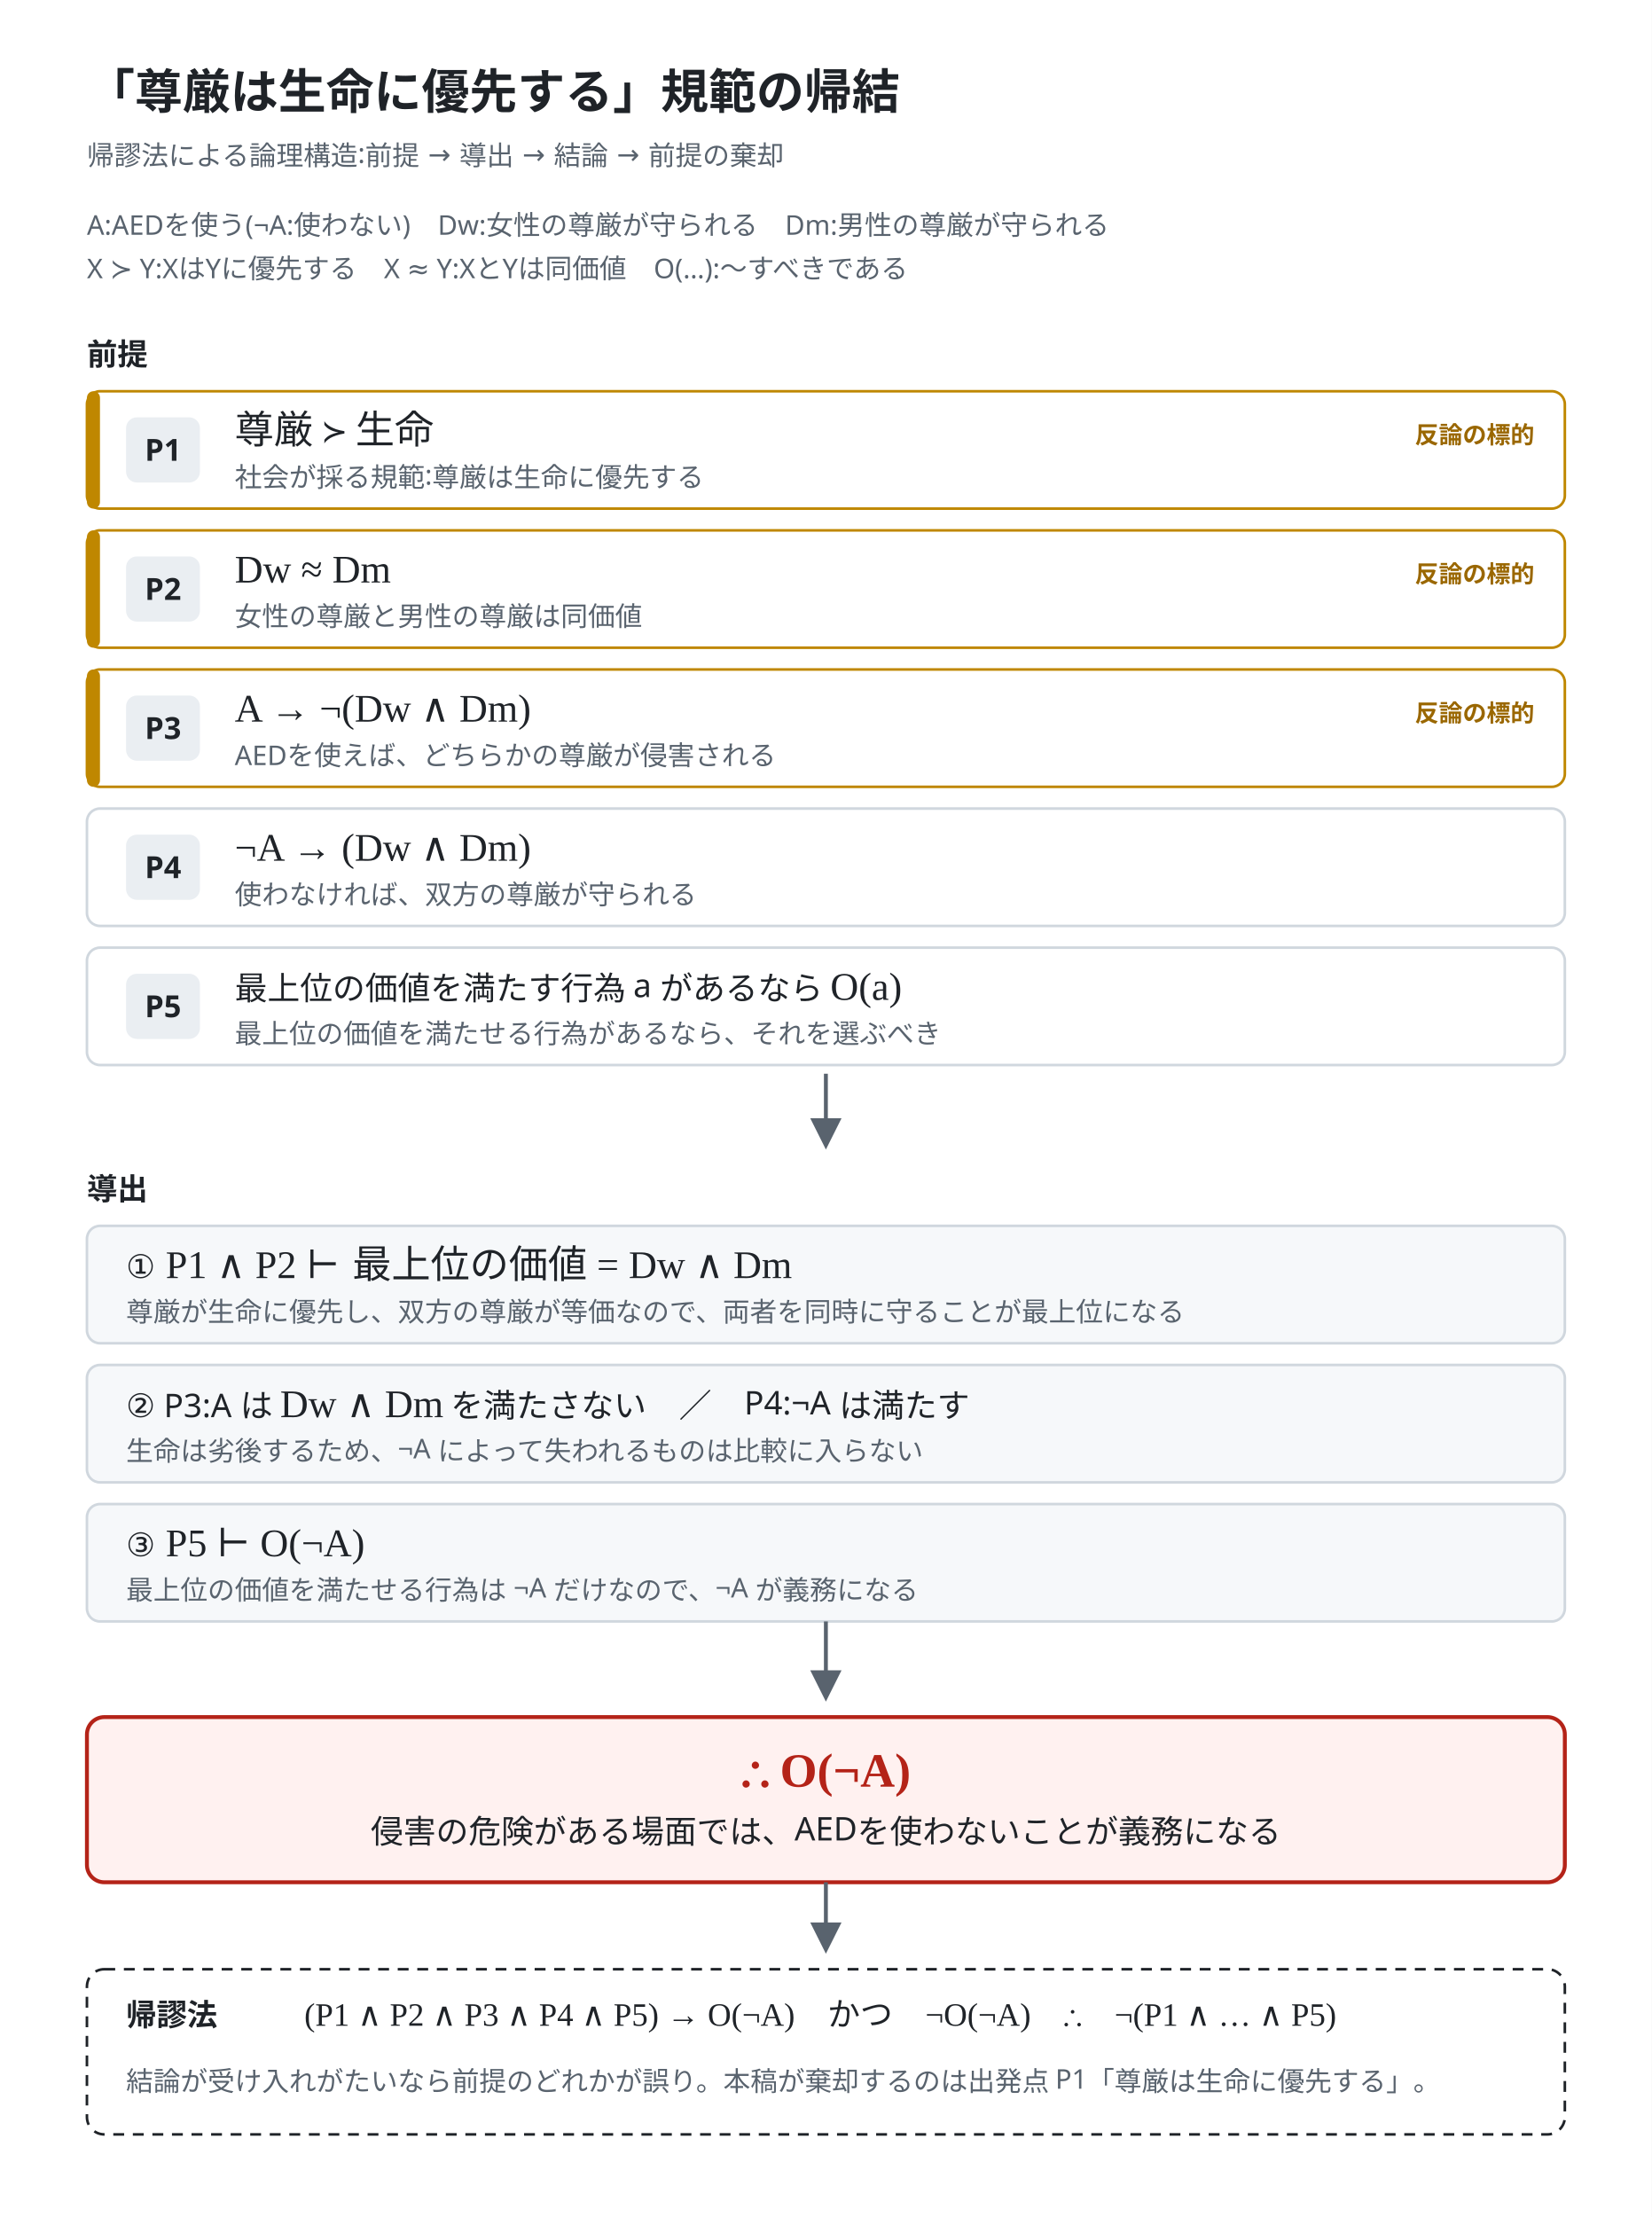
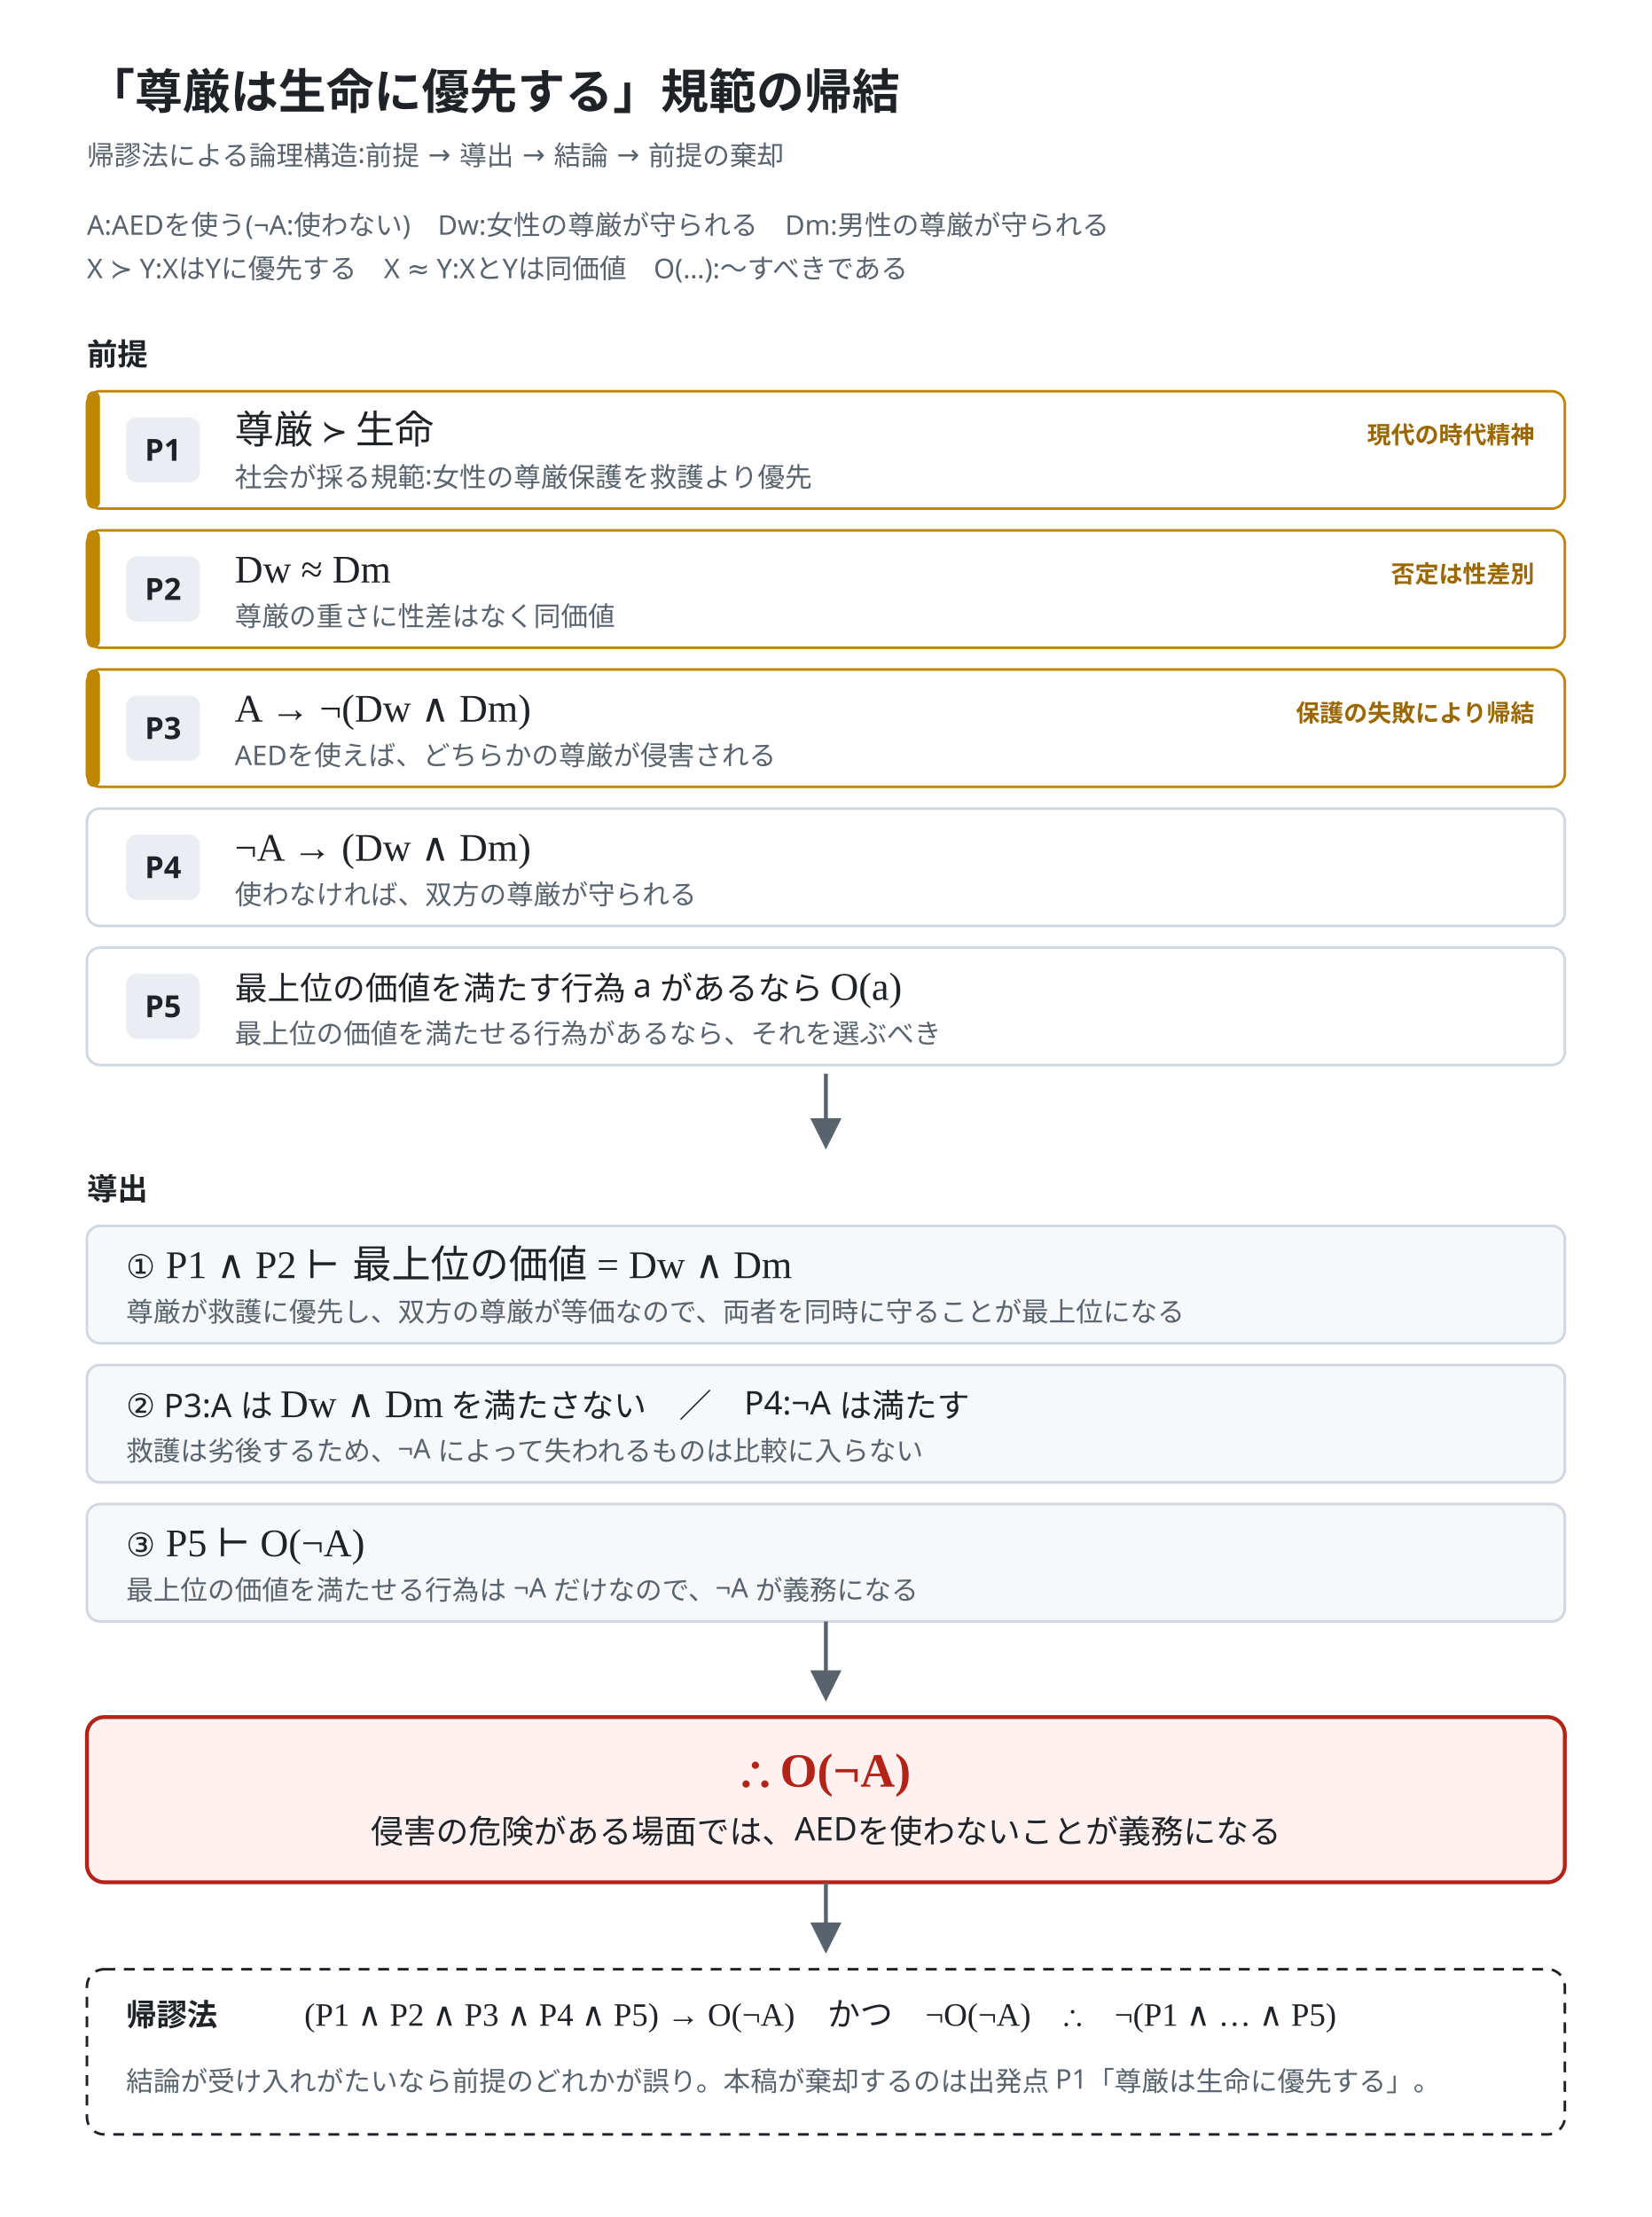
<svg xmlns="http://www.w3.org/2000/svg" viewBox="0 0 760 1020" width="760" height="1020" role="img" aria-labelledby="t d">
  <style>
    .bg    { fill: #ffffff; }
    .ink   { fill: #1f2328; }
    .mute  { fill: #59636e; }
    .amber { fill: #9a6700; }
    .red   { fill: #b42318; }
    .badge { fill: #eaeef2; }
    .card  { fill: #ffffff; stroke: #d0d7de; stroke-width: 1.2; }
    .weak  { fill: #ffffff; stroke: #bf8700; stroke-width: 1.2; }
    .stripe{ fill: #bf8700; }
    .step  { fill: #f6f8fa; stroke: #d0d7de; stroke-width: 1.2; }
    .concl { fill: #fff1f0; stroke: #b42318; stroke-width: 1.8; }
    .reduc { fill: #ffffff; stroke: #1f2328; stroke-width: 1.2; stroke-dasharray: 5 4; }
    .arrow { stroke: #59636e; stroke-width: 1.8; fill: none; }
    .arrowhead { fill: #59636e; }
    .sans  { font-family: "Hiragino Sans","Hiragino Kaku Gothic ProN","Yu Gothic","Meiryo","Noto Sans JP",sans-serif; }
    .math  { font-family: "Cambria Math","STIX Two Math","Times New Roman","DejaVu Serif","Noto Serif JP",serif; }
    .h1 { font-size: 22px; font-weight: 700; }
    .h2 { font-size: 14px; font-weight: 700; }
    .f  { font-size: 18px; }
    .fs { font-size: 15px; }
    .g  { font-size: 12.5px; }
    .tag{ font-size: 11px; font-weight: 700; }
    .id { font-size: 14px; font-weight: 700; }

    @media (prefers-color-scheme: dark) {
      .bg    { fill: #0d1117; }
      .ink   { fill: #e6edf3; }
      .mute  { fill: #9198a1; }
      .amber { fill: #d4a72c; }
      .red   { fill: #ff7b72; }
      .badge { fill: #21262d; }
      .card  { fill: #0d1117; stroke: #30363d; }
      .weak  { fill: #0d1117; stroke: #d4a72c; }
      .stripe{ fill: #d4a72c; }
      .step  { fill: #161b22; stroke: #30363d; }
      .concl { fill: #2d1517; stroke: #ff7b72; }
      .reduc { fill: #0d1117; stroke: #e6edf3; }
      .arrow { stroke: #9198a1; }
      .arrowhead { fill: #9198a1; }
    }
  </style>
  <defs>
    <marker id="ah" viewBox="0 0 10 10" refX="8" refY="5" markerWidth="8" markerHeight="8" orient="auto">
      <path d="M0,0 L10,5 L0,10 z" class="arrowhead" />
    </marker>
  </defs>
  <rect class="bg" width="760" height="1130" />
  <text x="40" y="50" class="sans h1 ink">「尊厳は生命に優先する」規範の帰結</text>
  <text x="40" y="76" class="sans g mute">帰謬法による論理構造:前提 → 導出 → 結論 → 前提の棄却</text>
  <text x="40" y="108" class="sans g mute">A:AEDを使う(¬A:使わない)　Dw:女性の尊厳が守られる　Dm:男性の尊厳が守られる</text>
  <text x="40" y="128" class="sans g mute">X ≻ Y:XはYに優先する　X ≈ Y:XとYは同価値　O(…):〜すべきである</text>
  <text x="40" y="168" class="sans h2 ink">前提</text>
  <rect x="40" y="180" width="680" height="54" rx="6" class="weak" />
  <rect x="40" y="180" width="6" height="54" rx="3" class="stripe" />
  <rect x="58" y="192" width="34" height="30" rx="5" class="badge" />
  <text x="75" y="212" text-anchor="middle" class="sans id ink">P1</text>
  <text x="108" y="204" class="math f ink">尊厳 ≻ 生命</text>
-   <text x="108" y="224" class="sans g mute">社会が採る規範:尊厳は生命に優先する</text>
-   <text x="706" y="204" text-anchor="end" class="sans tag amber">反論の標的</text>
+   <text x="108" y="224" class="sans g mute">社会が採る規範:女性の尊厳保護を救護より優先</text>
+   <text x="706" y="204" text-anchor="end" class="sans tag amber">現代の時代精神</text>
  <rect x="40" y="244" width="680" height="54" rx="6" class="weak" />
  <rect x="40" y="244" width="6" height="54" rx="3" class="stripe" />
  <rect x="58" y="256" width="34" height="30" rx="5" class="badge" />
  <text x="75" y="276" text-anchor="middle" class="sans id ink">P2</text>
  <text x="108" y="268" class="math f ink">Dw ≈ Dm</text>
-   <text x="108" y="288" class="sans g mute">女性の尊厳と男性の尊厳は同価値</text>
-   <text x="706" y="268" text-anchor="end" class="sans tag amber">反論の標的</text>
+   <text x="108" y="288" class="sans g mute">尊厳の重さに性差はなく同価値</text>
+   <text x="706" y="268" text-anchor="end" class="sans tag amber">否定は性差別</text>
  <rect x="40" y="308" width="680" height="54" rx="6" class="weak" />
  <rect x="40" y="308" width="6" height="54" rx="3" class="stripe" />
  <rect x="58" y="320" width="34" height="30" rx="5" class="badge" />
  <text x="75" y="340" text-anchor="middle" class="sans id ink">P3</text>
  <text x="108" y="332" class="math f ink">A → ¬(Dw ∧ Dm)</text>
  <text x="108" y="352" class="sans g mute">AEDを使えば、どちらかの尊厳が侵害される</text>
-   <text x="706" y="332" text-anchor="end" class="sans tag amber">反論の標的</text>
+   <text x="706" y="332" text-anchor="end" class="sans tag amber">保護の失敗により帰結</text>
  <rect x="40" y="372" width="680" height="54" rx="6" class="card" />
  <rect x="58" y="384" width="34" height="30" rx="5" class="badge" />
  <text x="75" y="404" text-anchor="middle" class="sans id ink">P4</text>
  <text x="108" y="396" class="math f ink">¬A → (Dw ∧ Dm)</text>
  <text x="108" y="416" class="sans g mute">使わなければ、双方の尊厳が守られる</text>
  <rect x="40" y="436" width="680" height="54" rx="6" class="card" />
  <rect x="58" y="448" width="34" height="30" rx="5" class="badge" />
  <text x="75" y="468" text-anchor="middle" class="sans id ink">P5</text>
  <text x="108" y="460" class="sans fs ink">最上位の価値を満たす行為 a があるなら <tspan class="math f">O(a)</tspan>
  </text>
  <text x="108" y="480" class="sans g mute">最上位の価値を満たせる行為があるなら、それを選ぶべき</text>
  <path d="M380,494 L380,526" class="arrow" marker-end="url(#ah)" />
  <text x="40" y="552" class="sans h2 ink">導出</text>
  <rect x="40" y="564" width="680" height="54" rx="6" class="step" />
  <text x="58" y="588" class="sans fs ink">① <tspan class="math f">P1 ∧ P2 ⊢ 最上位の価値 = Dw ∧ Dm</tspan>
  </text>
-   <text x="58" y="608" class="sans g mute">尊厳が生命に優先し、双方の尊厳が等価なので、両者を同時に守ることが最上位になる</text>
+   <text x="58" y="608" class="sans g mute">尊厳が救護に優先し、双方の尊厳が等価なので、両者を同時に守ることが最上位になる</text>
  <rect x="40" y="628" width="680" height="54" rx="6" class="step" />
  <text x="58" y="652" class="sans fs ink">② P3:A は <tspan class="math f">Dw ∧ Dm</tspan> を満たさない　／　P4:¬A は満たす</text>
-   <text x="58" y="672" class="sans g mute">生命は劣後するため、¬A によって失われるものは比較に入らない</text>
+   <text x="58" y="672" class="sans g mute">救護は劣後するため、¬A によって失われるものは比較に入らない</text>
  <rect x="40" y="692" width="680" height="54" rx="6" class="step" />
  <text x="58" y="716" class="sans fs ink">③ <tspan class="math f">P5 ⊢ O(¬A)</tspan>
  </text>
  <text x="58" y="736" class="sans g mute">最上位の価値を満たせる行為は ¬A だけなので、¬A が義務になる</text>
  <path d="M380,746 L380,780" class="arrow" marker-end="url(#ah)" />
  <rect x="40" y="790" width="680" height="76" rx="8" class="concl" />
  <text x="380" y="822" text-anchor="middle" class="math f red" style="font-size:22px; font-weight:700;">∴ O(¬A)</text>
  <text x="380" y="848" text-anchor="middle" class="sans fs ink">侵害の危険がある場面では、AEDを使わないことが義務になる</text>
  <path d="M380,866 L380,896" class="arrow" marker-end="url(#ah)" />
  <rect x="40" y="906" width="680" height="76" rx="8" class="reduc" />
  <text x="58" y="932" class="sans h2 ink">帰謬法</text>
  <text x="140" y="932" class="math fs ink">(P1 ∧ P2 ∧ P3 ∧ P4 ∧ P5) → O(¬A)　かつ　¬O(¬A)　∴　¬(P1 ∧ … ∧ P5)</text>
  <text x="58" y="962" class="sans g mute">結論が受け入れがたいなら前提のどれかが誤り。本稿が棄却するのは出発点 P1「尊厳は生命に優先する」。</text>
</svg>
